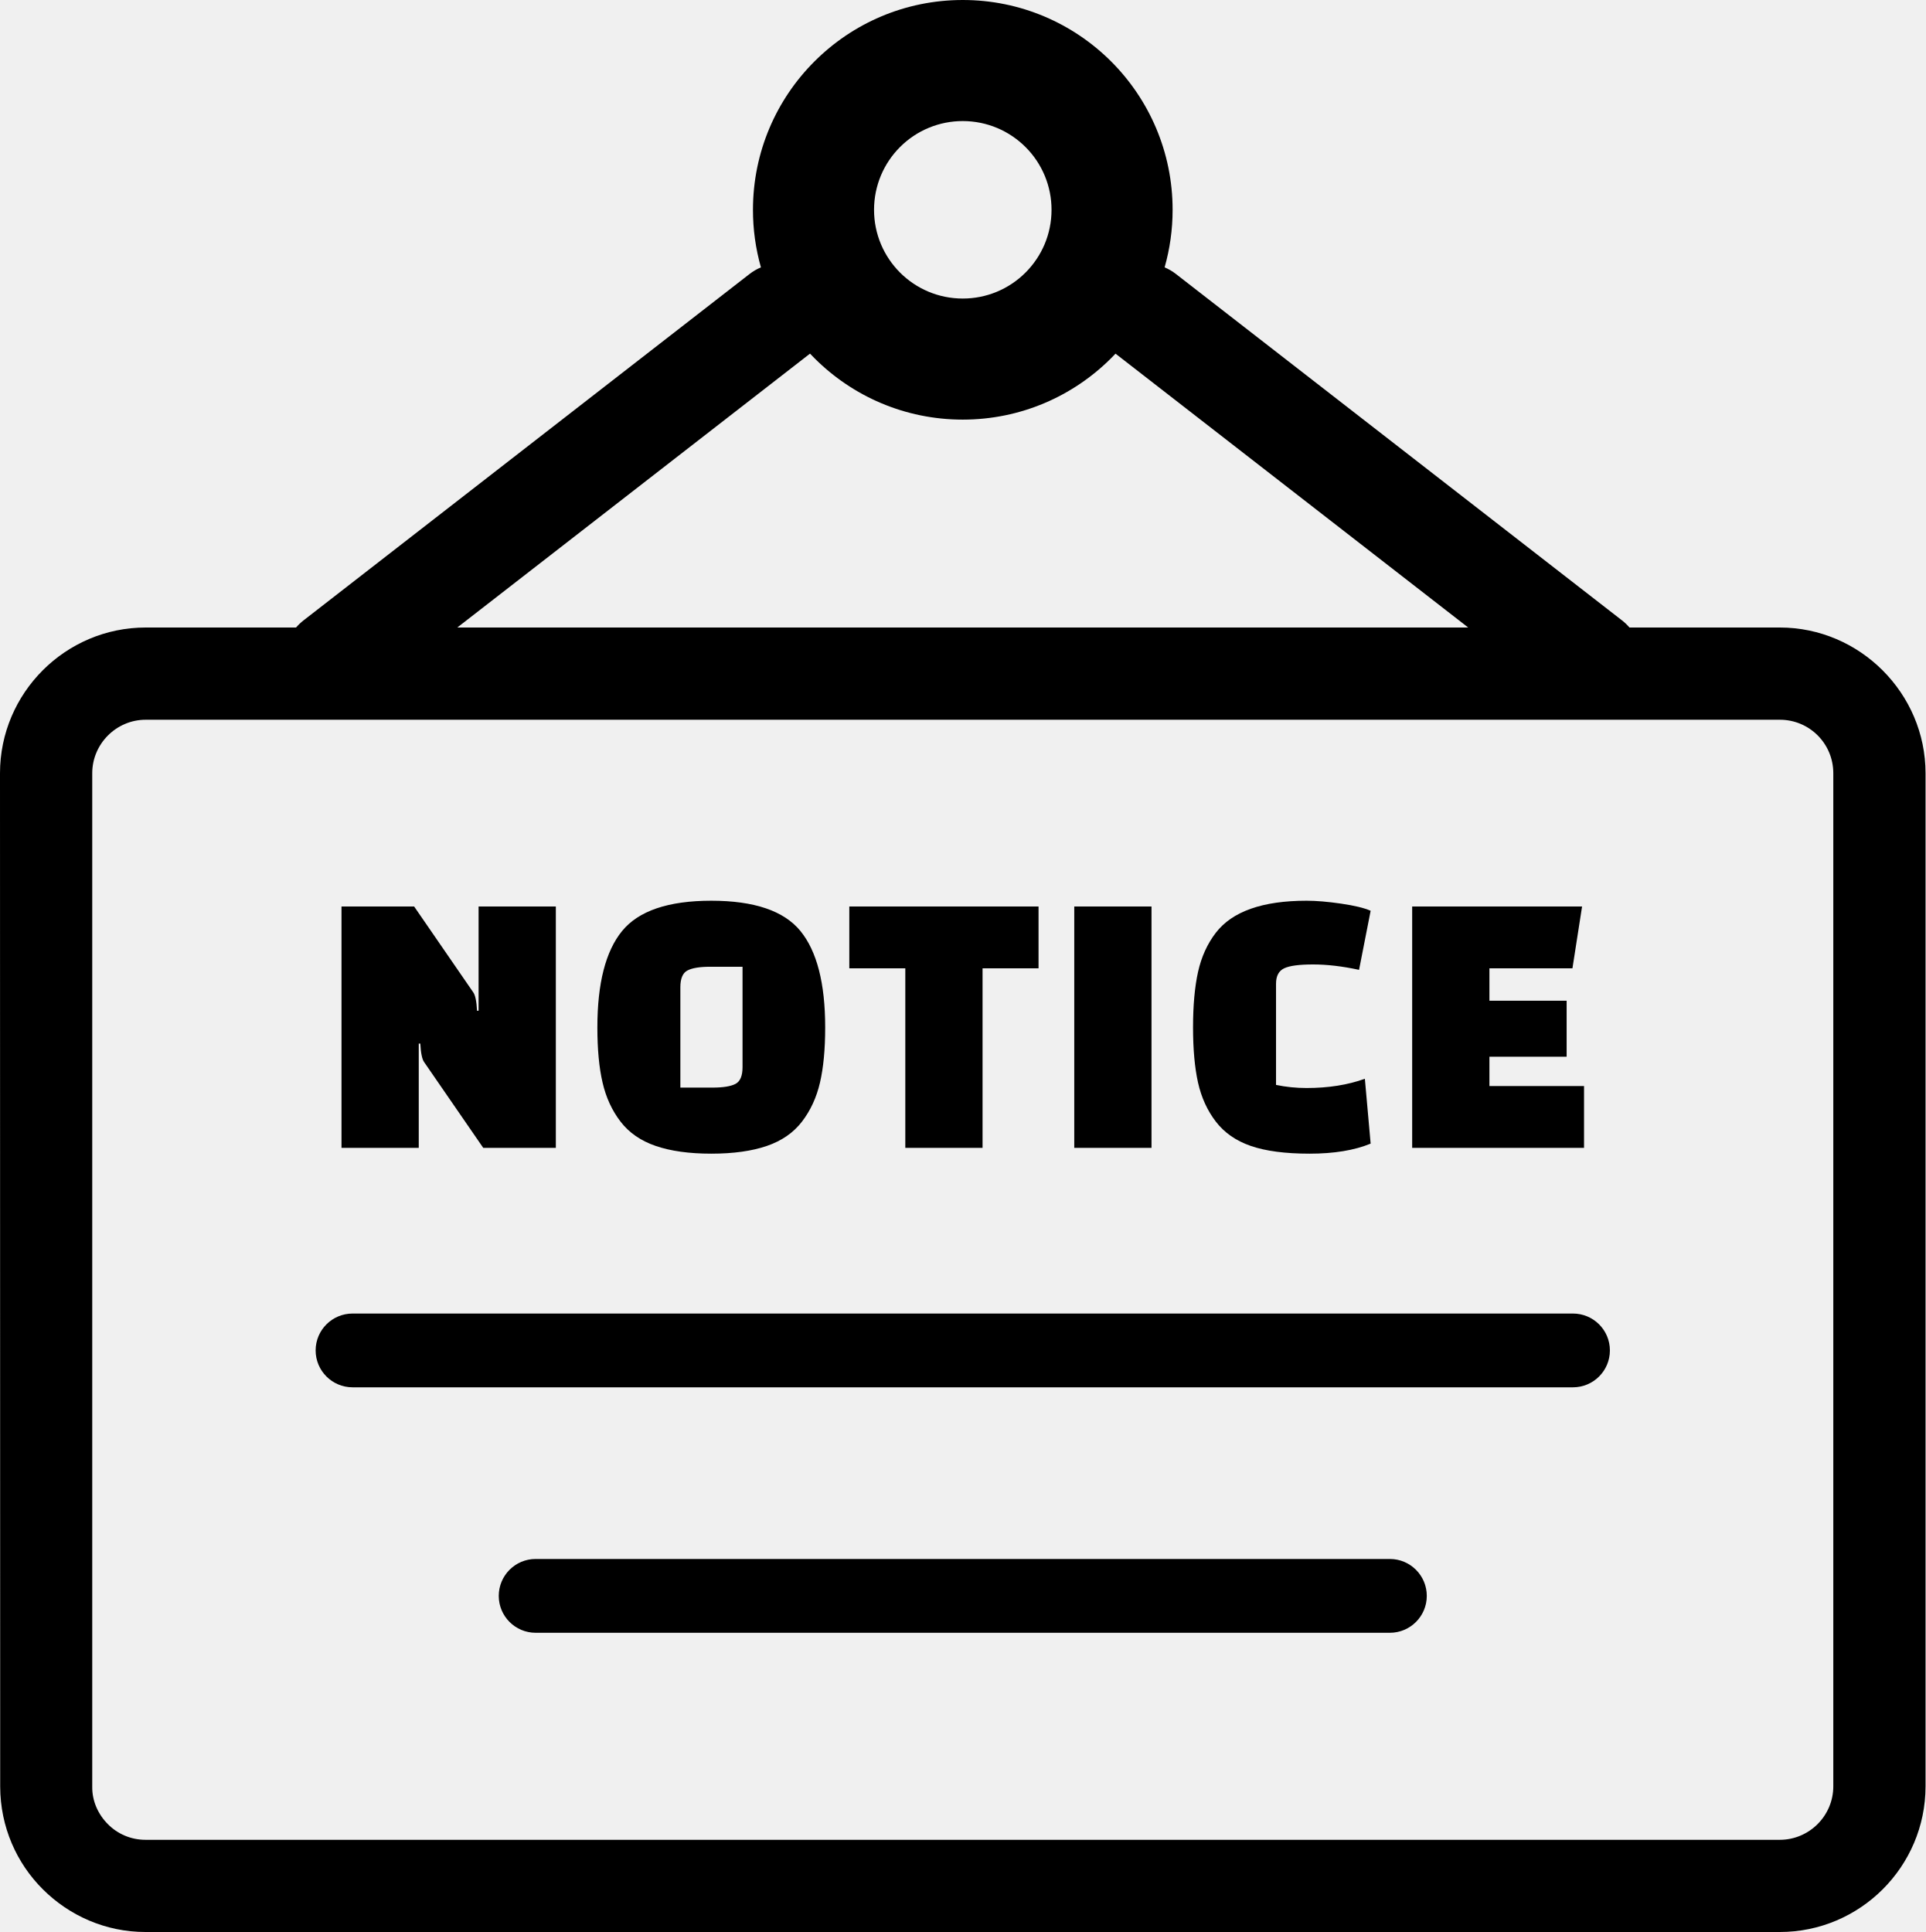
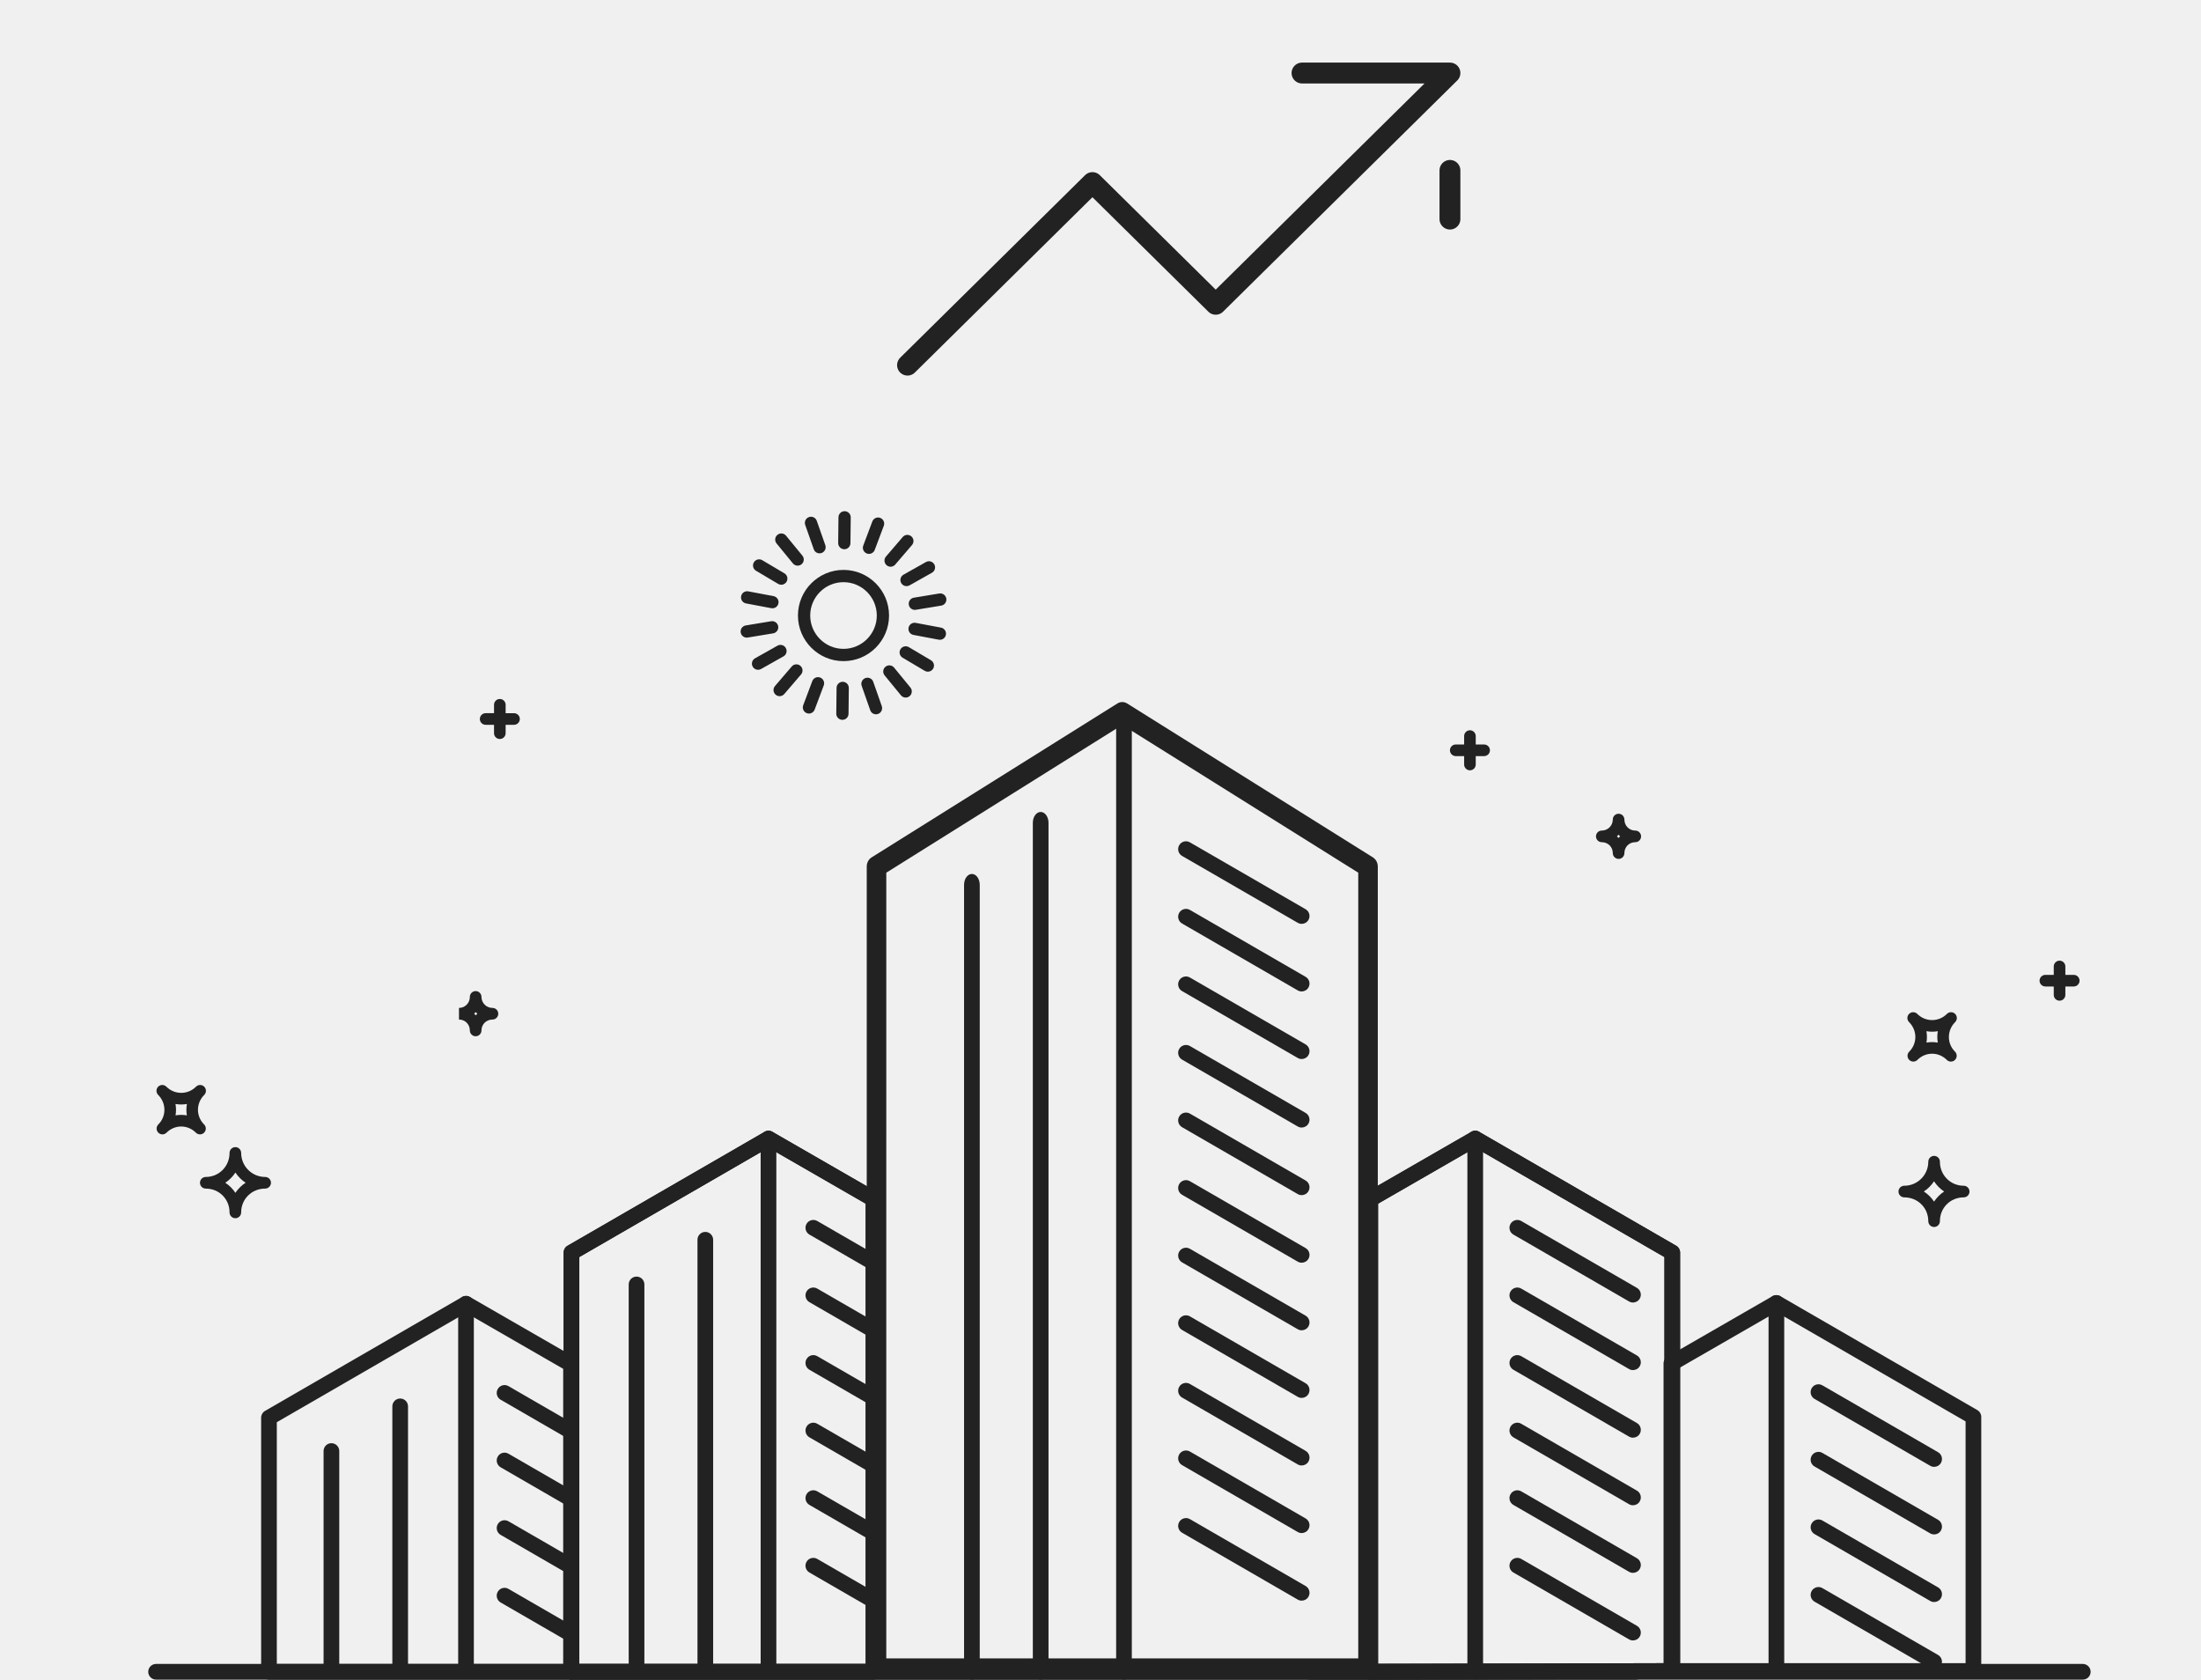
- <svg xmlns="http://www.w3.org/2000/svg" shape-rendering="geometricPrecision" text-rendering="geometricPrecision" image-rendering="optimizeQuality" fill-rule="evenodd" clip-rule="evenodd" viewBox="0 0 510 511.76">
-   <path d="M255 0c15.34 0 29.24 6.23 39.3 16.28 10.05 10.05 16.28 23.95 16.28 39.3 0 5.28-.74 10.39-2.12 15.24 1.04.44 2.05 1.02 2.99 1.75l118.18 91.78c.73.57 1.38 1.2 1.96 1.87h39.82c21.17 0 38.59 17.42 38.59 38.6v268.36c0 10.62-4.34 20.27-11.33 27.26-6.98 6.98-16.64 11.32-27.26 11.32H38.53c-10.57 0-20.18-4.33-27.16-11.29C4.39 493.53.08 483.91.05 473.27L0 204.82c0-21.25 17.34-38.6 38.59-38.6h39.82c.58-.67 1.23-1.3 1.96-1.87l118.17-91.78a13.2 13.2 0 0 1 3-1.75 55.595 55.595 0 0 1-2.11-15.24c0-15.35 6.22-29.25 16.28-39.3C225.76 6.22 239.65 0 255 0zM93.38 367.48c-5.4 0-9.78-4.38-9.78-9.77 0-5.4 4.38-9.77 9.78-9.77h323.24c5.4 0 9.78 4.37 9.78 9.77 0 5.39-4.38 9.77-9.78 9.77H93.38zm34.61-63.43-15.65-22.71c-.54-.75-.88-2.38-1.02-4.91h-.41v27.62H90.45v-63.93h19.24l15.64 22.71c.55.75.89 2.39 1.02 4.91h.41v-27.62h20.46v63.93h-19.23zm30.23-31.91c0-11.66 2.18-20.17 6.54-25.52 4.37-5.35 12.24-8.03 23.63-8.03 11.38 0 19.26 2.68 23.62 8.03 4.36 5.35 6.55 13.86 6.55 25.52 0 5.79-.46 10.67-1.38 14.63-.92 3.95-2.51 7.39-4.76 10.32-2.25 2.94-5.35 5.09-9.3 6.45-3.96 1.36-8.87 2.05-14.73 2.05-5.87 0-10.78-.69-14.73-2.05-3.96-1.36-7.06-3.51-9.31-6.45-2.25-2.93-3.84-6.37-4.75-10.32-.93-3.96-1.38-8.84-1.38-14.63zm21.98-10.64v26.59h8.49c2.8 0 4.83-.32 6.09-.97 1.26-.64 1.89-2.13 1.89-4.44v-26.6h-8.59c-2.73 0-4.72.32-5.99.98-1.25.64-1.89 2.13-1.89 4.44zm94.87-5.01h-14.83v47.56h-20.46v-47.56h-14.83v-16.37h50.12v16.37zm9.46 47.56v-63.93h20.46v63.93h-20.46zm76.97-18.3 1.53 17.18c-4.29 1.77-9.68 2.66-16.16 2.66-6.47 0-11.67-.69-15.59-2.05-3.93-1.36-7.01-3.51-9.26-6.45-2.25-2.93-3.82-6.37-4.71-10.32-.88-3.96-1.32-8.84-1.32-14.63 0-5.79.44-10.69 1.32-14.68.89-3.99 2.46-7.45 4.71-10.38 4.36-5.66 12.38-8.49 24.04-8.49 2.59 0 5.64.26 9.15.77 3.51.51 6.12 1.14 7.82 1.89l-3.07 15.65c-4.43-.96-8.48-1.43-12.17-1.43-3.68 0-6.23.34-7.66 1.02-1.44.68-2.16 2.05-2.16 4.09v26.8c2.66.55 5.36.82 8.09.82 5.79 0 10.94-.82 15.44-2.45zm53.44-5.84h-20.45v7.77h25.06v16.37h-45.52v-63.93h45l-2.55 16.37h-21.99v8.59h20.45v14.83zM141.87 432.5c-5.39 0-9.77-4.38-9.77-9.77 0-5.4 4.38-9.78 9.77-9.78h226.25c5.4 0 9.78 4.38 9.78 9.78 0 5.39-4.38 9.77-9.78 9.77H141.87zm247-266.28-93.41-72.54-1.16 1.19c-10.06 10.06-23.96 16.28-39.3 16.28-15.35 0-29.24-6.22-39.29-16.28l-1.17-1.2-93.42 72.55h267.75zm82.54 24.43H38.59c-7.79 0-14.16 6.39-14.16 14.17v268.45c-.05 3.82 1.57 7.35 4.16 9.94 2.52 2.55 6.05 4.13 9.94 4.13h432.88c3.88 0 7.44-1.6 10-4.16 2.57-2.57 4.16-6.12 4.16-10V204.82c0-7.85-6.32-14.17-14.16-14.17zM255 32.07c6.49 0 12.37 2.63 16.62 6.88a23.427 23.427 0 0 1 6.89 16.63c0 6.49-2.63 12.36-6.89 16.62A23.436 23.436 0 0 1 255 79.08c-6.49 0-12.37-2.63-16.62-6.88-4.25-4.26-6.88-10.13-6.88-16.62s2.63-12.38 6.88-16.63A23.436 23.436 0 0 1 255 32.07z" />
+ <svg xmlns="http://www.w3.org/2000/svg" width="211" height="161" viewBox="0 0 211 161" fill="none">
+   <g clip-path="url(#clip0_2328_29952)">
+     <path d="M47.916 70.837C47.609 70.837 47.36 70.588 47.36 70.28V69.476H46.557C46.249 69.476 46 69.226 46 68.918C46 68.611 46.249 68.361 46.557 68.361H47.36V67.557C47.36 67.25 47.609 67 47.916 67C48.224 67 48.473 67.25 48.473 67.557V68.362H49.276C49.584 68.362 49.833 68.611 49.833 68.919C49.833 69.227 49.584 69.476 49.276 69.476H48.473V70.281C48.473 70.588 48.224 70.837 47.916 70.837Z" fill="#222222" />
+     <path d="M80.941 52.648C80.938 52.648 80.936 52.648 80.934 52.648C80.61 52.644 80.35 52.377 80.353 52.053L80.381 49.582C80.384 49.257 80.651 48.995 80.975 49C81.299 49.004 81.559 49.27 81.556 49.595L81.528 52.066C81.524 52.389 81.262 52.648 80.941 52.648Z" fill="#222222" />
+     <path d="M78.565 53.04C78.322 53.04 78.095 52.889 78.011 52.646L77.192 50.315C77.085 50.008 77.246 49.672 77.552 49.565C77.858 49.457 78.194 49.618 78.301 49.925L79.119 52.256C79.227 52.563 79.066 52.899 78.76 53.006C78.695 53.029 78.629 53.04 78.565 53.04Z" fill="#222222" />
+     <path d="M76.467 54.221C76.297 54.221 76.129 54.148 76.013 54.006L74.447 52.095C74.241 51.844 74.278 51.474 74.529 51.268C74.779 51.062 75.15 51.098 75.355 51.349L76.921 53.26C77.126 53.512 77.09 53.882 76.839 54.088C76.73 54.178 76.598 54.221 76.467 54.221Z" fill="#222222" />
+     <path d="M74.898 56.051C74.796 56.051 74.693 56.024 74.599 55.968L72.475 54.709C72.196 54.544 72.104 54.183 72.269 53.903C72.434 53.624 72.795 53.532 73.074 53.697L75.198 54.956C75.477 55.121 75.569 55.483 75.404 55.762C75.294 55.948 75.098 56.051 74.898 56.051Z" fill="#222222" />
+     <path d="M74.05 58.307C74.015 58.307 73.978 58.303 73.941 58.297L71.516 57.84C71.197 57.78 70.987 57.472 71.047 57.154C71.107 56.834 71.414 56.624 71.732 56.684L74.158 57.141C74.477 57.201 74.687 57.508 74.627 57.827C74.574 58.109 74.328 58.307 74.05 58.307Z" fill="#222222" />
+     <path d="M71.587 61.119C71.304 61.119 71.055 60.915 71.008 60.626C70.955 60.306 71.172 60.003 71.492 59.951L73.927 59.549C74.248 59.496 74.55 59.713 74.603 60.033C74.655 60.354 74.439 60.657 74.118 60.709L71.683 61.111C71.651 61.116 71.618 61.119 71.587 61.119Z" fill="#222222" />
+     <path d="M72.67 64.203C72.465 64.203 72.266 64.095 72.158 63.903C71.999 63.62 72.099 63.262 72.382 63.102L74.533 61.891C74.816 61.731 75.174 61.832 75.333 62.115C75.492 62.398 75.392 62.756 75.109 62.916L72.958 64.127C72.867 64.179 72.768 64.203 72.67 64.203Z" fill="#222222" />
+     <path d="M74.74 66.731C74.604 66.731 74.468 66.684 74.357 66.589C74.111 66.377 74.083 66.006 74.294 65.76L75.901 63.885C76.113 63.638 76.483 63.61 76.73 63.821C76.976 64.032 77.004 64.404 76.793 64.65L75.186 66.525C75.07 66.661 74.906 66.731 74.74 66.731Z" fill="#222222" />
+     <path d="M77.549 68.397C77.48 68.397 77.41 68.384 77.342 68.358C77.038 68.244 76.885 67.905 77 67.601L77.87 65.288C77.984 64.984 78.323 64.83 78.626 64.945C78.93 65.06 79.083 65.398 78.969 65.703L78.099 68.015C78.01 68.251 77.786 68.397 77.549 68.397Z" fill="#222222" />
+     <path d="M80.758 69C80.755 69 80.753 69 80.751 69C80.427 68.996 80.167 68.73 80.17 68.405L80.198 65.934C80.201 65.61 80.468 65.35 80.792 65.353C81.116 65.356 81.376 65.623 81.373 65.947L81.345 68.418C81.342 68.741 81.079 69 80.758 69Z" fill="#222222" />
+     <path d="M83.978 68.469C83.736 68.469 83.509 68.318 83.424 68.075L82.606 65.744C82.499 65.437 82.66 65.101 82.966 64.994C83.272 64.886 83.607 65.047 83.715 65.354L84.533 67.685C84.64 67.992 84.479 68.328 84.173 68.435C84.109 68.458 84.043 68.469 83.978 68.469Z" fill="#222222" />
+     <path d="M86.825 66.865C86.655 66.865 86.486 66.792 86.37 66.65L84.804 64.739C84.599 64.488 84.635 64.117 84.886 63.911C85.137 63.706 85.507 63.742 85.713 63.993L87.278 65.904C87.484 66.155 87.447 66.526 87.196 66.732C87.087 66.822 86.956 66.865 86.825 66.865Z" fill="#222222" />
+     <path d="M88.95 64.385C88.848 64.385 88.745 64.359 88.651 64.303L86.527 63.043C86.248 62.877 86.156 62.517 86.321 62.237C86.486 61.958 86.847 61.866 87.126 62.031L89.25 63.29C89.529 63.456 89.621 63.817 89.456 64.096C89.346 64.282 89.15 64.385 88.95 64.385Z" fill="#222222" />
+     <path d="M90.102 61.326C90.066 61.326 90.03 61.323 89.993 61.316L87.567 60.86C87.248 60.8 87.039 60.492 87.099 60.173C87.159 59.854 87.466 59.644 87.784 59.704L90.21 60.16C90.529 60.221 90.738 60.528 90.678 60.847C90.626 61.129 90.379 61.326 90.102 61.326Z" fill="#222222" />
+     <path d="M87.702 58.459C87.419 58.459 87.17 58.255 87.123 57.967C87.07 57.646 87.287 57.343 87.607 57.291L90.043 56.889C90.362 56.836 90.665 57.053 90.718 57.374C90.771 57.694 90.554 57.997 90.234 58.05L87.798 58.451C87.766 58.457 87.734 58.459 87.702 58.459Z" fill="#222222" />
+     <path d="M86.904 56.185C86.699 56.185 86.5 56.077 86.392 55.886C86.233 55.603 86.334 55.244 86.616 55.084L88.767 53.873C89.05 53.713 89.408 53.814 89.567 54.097C89.727 54.38 89.626 54.739 89.344 54.898L87.192 56.11C87.101 56.161 87.002 56.185 86.904 56.185Z" fill="#222222" />
+     <path d="M85.377 54.322C85.242 54.322 85.106 54.275 84.995 54.18C84.749 53.968 84.721 53.597 84.931 53.35L86.539 51.475C86.75 51.229 87.121 51.2 87.367 51.412C87.613 51.623 87.641 51.995 87.43 52.241L85.823 54.116C85.707 54.252 85.542 54.322 85.377 54.322Z" fill="#222222" />
+     <path d="M83.306 53.093C83.237 53.093 83.167 53.08 83.099 53.055C82.795 52.94 82.642 52.602 82.757 52.297L83.626 49.985C83.741 49.681 84.08 49.527 84.383 49.642C84.687 49.757 84.84 50.095 84.726 50.399L83.856 52.712C83.767 52.947 83.543 53.093 83.306 53.093Z" fill="#222222" />
+     <path d="M80.863 63.372C78.455 63.372 76.496 61.411 76.496 59C76.496 56.59 78.455 54.628 80.863 54.628C83.27 54.628 85.229 56.589 85.229 59C85.229 61.411 83.27 63.372 80.863 63.372ZM80.863 55.804C79.103 55.804 77.671 57.238 77.671 59C77.671 60.762 79.103 62.196 80.863 62.196C82.623 62.196 84.054 60.762 84.054 59C84.054 57.238 82.622 55.804 80.863 55.804Z" fill="#222222" />
+     <path d="M15.57 108.735C15.428 108.735 15.285 108.68 15.176 108.571C15.068 108.463 15.013 108.32 15.013 108.177C15.013 108.035 15.068 107.892 15.176 107.783C15.556 107.404 15.764 106.902 15.761 106.37C15.758 105.839 15.546 105.335 15.163 104.952C15.055 104.843 15 104.7 15 104.557C15 104.415 15.054 104.272 15.163 104.163C15.381 103.946 15.733 103.946 15.95 104.163C16.331 104.545 16.836 104.755 17.372 104.755C17.907 104.755 18.411 104.545 18.791 104.164C19.008 103.946 19.36 103.946 19.578 104.163C19.687 104.272 19.741 104.415 19.741 104.557C19.741 104.7 19.687 104.843 19.579 104.952C18.789 105.743 18.777 106.975 19.548 107.765C19.66 107.867 19.73 108.015 19.73 108.178C19.73 108.486 19.48 108.735 19.173 108.735C19.172 108.735 19.172 108.735 19.172 108.735C19.029 108.735 18.887 108.681 18.778 108.572C18.398 108.191 17.898 107.981 17.372 107.981C16.845 107.981 16.345 108.191 15.964 108.572C15.855 108.68 15.713 108.735 15.57 108.735ZM16.824 105.822C16.856 106 16.873 106.181 16.874 106.365C16.875 106.551 16.86 106.734 16.828 106.914C17.184 106.85 17.558 106.85 17.913 106.914C17.882 106.734 17.867 106.551 17.868 106.365C17.869 106.182 17.886 106 17.918 105.823C17.56 105.885 17.182 105.885 16.824 105.822Z" fill="#222222" />
+     <path d="M22.563 116.772C22.256 116.772 22.006 116.522 22.006 116.214C22.006 114.935 21.005 113.932 19.727 113.932C19.419 113.932 19.17 113.682 19.17 113.375C19.17 113.067 19.419 112.817 19.727 112.817C20.342 112.817 20.916 112.579 21.343 112.146C21.771 111.713 22.006 111.134 22.006 110.513C22.006 110.206 22.255 109.956 22.563 109.956C22.87 109.956 23.119 110.205 23.119 110.513C23.12 111.783 24.151 112.817 25.418 112.817C25.418 112.817 25.419 112.817 25.419 112.817C25.419 112.817 25.419 112.817 25.42 112.817C25.727 112.817 25.977 113.066 25.977 113.373C25.977 113.678 25.732 113.926 25.428 113.931C25.428 113.931 25.428 113.931 25.427 113.931C25.425 113.931 25.422 113.931 25.42 113.931C24.13 113.932 23.119 114.935 23.119 116.214C23.119 116.522 22.87 116.772 22.563 116.772ZM21.599 113.372C21.79 113.497 21.968 113.642 22.132 113.806C22.296 113.971 22.441 114.149 22.566 114.34C22.692 114.149 22.839 113.969 23.006 113.805C23.172 113.64 23.353 113.494 23.545 113.37C23.157 113.114 22.824 112.78 22.568 112.393C22.444 112.585 22.298 112.765 22.134 112.931C21.97 113.098 21.791 113.245 21.599 113.372Z" fill="#222222" />
+     <path d="M45.599 99.329C45.292 99.329 45.042 99.079 45.042 98.772C45.042 98.186 44.584 97.728 44 97.728L44.001 96.613C44.282 96.613 44.544 96.504 44.739 96.307C44.935 96.109 45.043 95.843 45.042 95.557C45.042 95.25 45.291 95 45.599 95C45.906 95 46.156 95.25 46.156 95.557C46.156 96.14 46.628 96.613 47.209 96.613C47.209 96.613 47.209 96.613 47.21 96.613C47.517 96.613 47.767 96.862 47.767 97.17C47.767 97.475 47.521 97.724 47.217 97.728C47.216 97.728 47.215 97.728 47.214 97.728C47.213 97.728 47.212 97.728 47.211 97.728C46.619 97.728 46.156 98.187 46.156 98.772C46.156 99.08 45.907 99.329 45.599 99.329ZM45.454 97.165C45.508 97.214 45.559 97.266 45.608 97.32C45.657 97.267 45.707 97.217 45.76 97.169C45.706 97.12 45.653 97.068 45.604 97.013C45.58 97.04 45.555 97.066 45.53 97.091C45.506 97.116 45.48 97.141 45.454 97.165Z" fill="#222222" />
+     <path d="M197.44 95.921C197.133 95.921 196.884 95.671 196.884 95.364V94.559H196.08C195.773 94.559 195.524 94.31 195.524 94.002C195.524 93.694 195.773 93.445 196.08 93.445H196.884V92.641C196.884 92.333 197.133 92.083 197.44 92.083C197.747 92.083 197.997 92.333 197.997 92.641V93.445H198.8C199.107 93.445 199.357 93.694 199.357 94.002C199.357 94.31 199.107 94.559 198.8 94.559H197.997V95.364C197.997 95.671 197.748 95.921 197.44 95.921Z" fill="#222222" />
+     <path d="M140.916 73.838C140.609 73.838 140.36 73.588 140.36 73.281V72.476H139.557C139.249 72.476 139 72.227 139 71.919C139 71.611 139.249 71.362 139.557 71.362H140.36V70.557C140.36 70.25 140.609 70 140.916 70C141.224 70 141.473 70.25 141.473 70.557V71.362H142.276C142.583 71.362 142.833 71.611 142.833 71.919C142.833 72.227 142.583 72.476 142.276 72.476H141.473V73.281C141.473 73.588 141.224 73.838 140.916 73.838Z" fill="#222222" />
+     <path d="M187.024 101.758C186.881 101.758 186.739 101.703 186.63 101.595C186.249 101.213 185.749 101.003 185.222 101.003C184.696 101.003 184.197 101.213 183.815 101.595C183.598 101.812 183.245 101.812 183.028 101.595C182.92 101.486 182.865 101.343 182.865 101.201C182.865 101.058 182.92 100.915 183.028 100.807C183.817 100.017 183.811 98.773 183.015 97.975C182.906 97.866 182.852 97.723 182.852 97.581C182.852 97.438 182.907 97.295 183.015 97.187C183.233 96.969 183.585 96.969 183.802 97.187C184.183 97.568 184.687 97.779 185.222 97.779C185.757 97.779 186.262 97.568 186.643 97.187C186.861 96.969 187.213 96.969 187.43 97.187C187.539 97.295 187.593 97.438 187.593 97.581C187.593 97.723 187.539 97.866 187.43 97.975C187.047 98.358 186.835 98.862 186.832 99.394C186.829 99.925 187.037 100.427 187.417 100.807C187.525 100.915 187.58 101.058 187.58 101.201C187.58 101.343 187.526 101.486 187.417 101.595C187.309 101.704 187.166 101.758 187.024 101.758ZM185.223 99.889C185.407 99.889 185.588 99.905 185.766 99.937C185.735 99.757 185.719 99.574 185.72 99.388C185.721 99.204 185.738 99.022 185.77 98.845C185.591 98.876 185.408 98.893 185.223 98.893C185.038 98.893 184.855 98.876 184.676 98.845C184.709 99.022 184.725 99.204 184.726 99.388C184.728 99.573 184.712 99.757 184.681 99.936C184.858 99.905 185.039 99.889 185.223 99.889Z" fill="#222222" />
+     <path d="M185.413 117.612C185.106 117.612 184.857 117.362 184.857 117.055C184.857 115.775 183.846 114.773 182.556 114.772C182.249 114.772 181.999 114.522 182 114.214C182 113.906 182.249 113.657 182.557 113.657C182.557 113.657 182.557 113.657 182.557 113.657C183.826 113.657 184.857 112.624 184.857 111.354C184.857 111.046 185.106 110.796 185.414 110.796C185.721 110.796 185.97 111.046 185.97 111.354C185.97 111.974 186.206 112.554 186.633 112.987C187.061 113.419 187.634 113.658 188.249 113.658C188.249 113.658 188.249 113.658 188.25 113.658C188.557 113.658 188.806 113.907 188.806 114.215C188.806 114.521 188.56 114.77 188.255 114.772C188.254 114.772 188.251 114.772 188.25 114.772C186.972 114.773 185.97 115.775 185.97 117.055C185.97 117.362 185.72 117.612 185.413 117.612ZM184.431 114.209C184.623 114.335 184.803 114.48 184.97 114.645C185.136 114.81 185.283 114.989 185.41 115.18C185.535 114.989 185.68 114.811 185.843 114.647C186.008 114.482 186.186 114.338 186.376 114.212C186.185 114.085 186.006 113.937 185.841 113.771C185.676 113.605 185.532 113.424 185.406 113.232C185.151 113.62 184.819 113.954 184.431 114.209Z" fill="#222222" />
+     <path d="M155.167 82.329C154.86 82.329 154.611 82.079 154.611 81.772C154.611 81.186 154.148 80.728 153.556 80.728C153.249 80.728 152.999 80.478 153 80.17C153 79.862 153.249 79.613 153.557 79.613C153.557 79.613 153.557 79.613 153.557 79.613C154.138 79.613 154.611 79.139 154.611 78.557C154.611 78.25 154.86 78 155.167 78C155.475 78 155.724 78.25 155.724 78.557C155.724 78.843 155.832 79.109 156.027 79.307C156.222 79.504 156.484 79.613 156.766 79.613C156.766 79.613 156.766 79.613 156.766 79.613C157.073 79.613 157.323 79.862 157.323 80.17C157.323 80.474 157.081 80.721 156.779 80.728C156.778 80.728 156.777 80.728 156.777 80.728C156.776 80.728 156.774 80.728 156.773 80.728C156.773 80.728 156.772 80.728 156.772 80.728C156.77 80.728 156.768 80.728 156.766 80.728C156.182 80.728 155.724 81.186 155.724 81.772C155.724 82.079 155.475 82.329 155.167 82.329ZM155.007 80.169C155.06 80.217 155.111 80.267 155.159 80.32C155.208 80.266 155.259 80.214 155.313 80.165C155.287 80.141 155.262 80.117 155.237 80.091C155.211 80.066 155.187 80.04 155.163 80.013C155.113 80.068 155.062 80.12 155.007 80.169Z" fill="#222222" />
+     <path d="M44.674 160.854C44.259 160.854 43.923 160.518 43.923 160.102V124.972C43.923 124.556 44.259 124.219 44.674 124.219C45.089 124.219 45.425 124.556 45.425 124.972V160.102C45.425 160.518 45.089 160.854 44.674 160.854Z" fill="#222222" />
+     <path d="M54.741 161H25.786C25.371 161 25.034 160.663 25.034 160.248C25.034 160.223 25.035 160.199 25.038 160.175C25.035 160.151 25.034 160.127 25.034 160.103V135.892C25.034 135.623 25.177 135.374 25.41 135.24L44.298 124.321C44.531 124.186 44.817 124.186 45.049 124.32L55.115 130.119C55.348 130.253 55.492 130.502 55.492 130.771V160.248C55.493 160.663 55.156 161 54.741 161ZM26.537 159.495H53.99V131.206L44.675 125.84L26.537 136.325V159.495Z" fill="#222222" />
+     <path d="M54.437 137.778C54.31 137.778 54.181 137.746 54.062 137.677L47.994 134.169C47.634 133.961 47.511 133.502 47.719 133.141C47.926 132.781 48.386 132.658 48.745 132.866L54.813 136.374C55.173 136.582 55.296 137.042 55.089 137.402C54.949 137.643 54.697 137.778 54.437 137.778Z" fill="#222222" />
+     <path d="M54.74 144.431C54.612 144.431 54.483 144.399 54.365 144.331L47.994 140.647C47.634 140.439 47.511 139.979 47.719 139.619C47.926 139.259 48.386 139.136 48.745 139.344L55.116 143.028C55.476 143.235 55.599 143.695 55.391 144.055C55.253 144.297 55 144.431 54.74 144.431Z" fill="#222222" />
+     <path d="M54.252 150.627C54.125 150.627 53.996 150.595 53.877 150.526L47.994 147.125C47.634 146.917 47.511 146.457 47.719 146.097C47.926 145.737 48.386 145.614 48.745 145.822L54.629 149.223C54.988 149.431 55.111 149.891 54.904 150.251C54.764 150.492 54.512 150.627 54.252 150.627Z" fill="#222222" />
+     <path d="M54.295 157.131C54.168 157.131 54.039 157.099 53.92 157.03L47.994 153.604C47.634 153.396 47.511 152.936 47.719 152.576C47.926 152.216 48.386 152.093 48.745 152.301L54.672 155.727C55.031 155.935 55.154 156.395 54.947 156.755C54.808 156.996 54.555 157.131 54.295 157.131Z" fill="#222222" />
+     <path d="M31.771 160.807C31.356 160.807 31.02 160.47 31.02 160.055V139.089C31.02 138.673 31.356 138.336 31.771 138.336C32.186 138.336 32.523 138.673 32.523 139.089V160.055C32.523 160.47 32.186 160.807 31.771 160.807Z" fill="#222222" />
+     <path d="M38.364 160.807C37.949 160.807 37.612 160.471 37.612 160.055V134.807C37.612 134.391 37.949 134.054 38.364 134.054C38.779 134.054 39.115 134.391 39.115 134.807V160.055C39.115 160.47 38.779 160.807 38.364 160.807Z" fill="#222222" />
+     <path d="M131.146 161H84.027C83.509 161 83.09 160.545 83.09 159.983V83.064C83.09 82.701 83.268 82.365 83.558 82.184L107.118 67.431C107.408 67.249 107.765 67.249 108.055 67.431L131.614 82.184C131.904 82.365 132.083 82.701 132.083 83.064V159.983C132.084 160.545 131.664 161 131.146 161ZM84.964 158.967H130.209V83.651L107.587 69.485L84.965 83.651L84.964 158.967Z" fill="#222222" />
+     <path d="M107.751 161C107.336 161 107 160.55 107 159.993V69.231C107 68.675 107.336 68.224 107.751 68.224C108.167 68.224 108.503 68.674 108.503 69.231V159.993C108.503 160.549 108.167 161 107.751 161Z" fill="#222222" />
+     <path d="M83.91 121.875C83.783 121.875 83.654 121.843 83.535 121.774L77.595 118.34C77.235 118.132 77.112 117.672 77.32 117.312C77.527 116.952 77.987 116.829 78.346 117.037L84.287 120.471C84.646 120.679 84.769 121.139 84.562 121.499C84.423 121.74 84.17 121.875 83.91 121.875Z" fill="#222222" />
+     <path d="M83.911 128.353C83.783 128.353 83.654 128.321 83.535 128.253L77.595 124.818C77.235 124.61 77.112 124.151 77.32 123.791C77.527 123.431 77.987 123.307 78.346 123.515L84.287 126.95C84.646 127.157 84.769 127.617 84.562 127.977C84.423 128.219 84.17 128.353 83.911 128.353Z" fill="#222222" />
+     <path d="M83.911 134.832C83.783 134.832 83.654 134.8 83.535 134.731L77.595 131.297C77.235 131.089 77.112 130.629 77.32 130.269C77.527 129.909 77.987 129.786 78.346 129.994L84.287 133.428C84.646 133.636 84.769 134.096 84.562 134.456C84.423 134.697 84.17 134.832 83.911 134.832Z" fill="#222222" />
+     <path d="M83.911 141.31C83.783 141.31 83.654 141.278 83.535 141.209L77.595 137.775C77.235 137.567 77.112 137.107 77.32 136.747C77.527 136.387 77.987 136.264 78.346 136.472L84.287 139.906C84.646 140.114 84.769 140.574 84.562 140.934C84.423 141.175 84.17 141.31 83.911 141.31Z" fill="#222222" />
+     <path d="M83.911 147.788C83.783 147.788 83.654 147.756 83.535 147.687L77.595 144.253C77.235 144.045 77.112 143.585 77.32 143.225C77.527 142.865 77.987 142.742 78.346 142.95L84.287 146.384C84.646 146.592 84.769 147.052 84.562 147.412C84.423 147.653 84.17 147.788 83.911 147.788Z" fill="#222222" />
+     <path d="M83.911 154.267C83.783 154.267 83.654 154.234 83.535 154.166L77.595 150.732C77.235 150.524 77.112 150.064 77.32 149.704C77.527 149.344 77.987 149.221 78.346 149.429L84.287 152.863C84.646 153.071 84.769 153.531 84.562 153.891C84.423 154.132 84.17 154.267 83.911 154.267Z" fill="#222222" />
+     <path d="M124.785 108.08C124.657 108.08 124.528 108.048 124.41 107.979L113.32 101.569C112.961 101.361 112.838 100.901 113.045 100.541C113.253 100.181 113.712 100.058 114.072 100.266L125.161 106.676C125.521 106.884 125.644 107.344 125.436 107.704C125.297 107.945 125.044 108.08 124.785 108.08Z" fill="#222222" />
+     <path d="M124.785 114.559C124.657 114.559 124.528 114.527 124.41 114.458L113.32 108.047C112.961 107.84 112.838 107.38 113.045 107.02C113.253 106.66 113.712 106.537 114.072 106.744L125.161 113.155C125.521 113.363 125.644 113.823 125.436 114.183C125.297 114.424 125.044 114.559 124.785 114.559Z" fill="#222222" />
+     <path d="M124.785 121.037C124.657 121.037 124.528 121.005 124.41 120.936L113.32 114.526C112.961 114.318 112.838 113.858 113.045 113.498C113.253 113.138 113.713 113.015 114.072 113.223L125.161 119.633C125.521 119.841 125.644 120.301 125.436 120.661C125.297 120.902 125.044 121.037 124.785 121.037Z" fill="#222222" />
+     <path d="M124.785 127.515C124.657 127.515 124.528 127.483 124.41 127.414L113.32 121.004C112.961 120.796 112.838 120.336 113.045 119.976C113.253 119.616 113.713 119.493 114.072 119.701L125.161 126.111C125.521 126.319 125.644 126.779 125.436 127.139C125.297 127.38 125.044 127.515 124.785 127.515Z" fill="#222222" />
+     <path d="M124.785 133.994C124.657 133.994 124.528 133.961 124.41 133.893L113.32 127.482C112.961 127.274 112.838 126.815 113.045 126.455C113.253 126.095 113.712 125.971 114.072 126.179L125.161 132.59C125.521 132.798 125.644 133.257 125.436 133.617C125.297 133.859 125.044 133.994 124.785 133.994Z" fill="#222222" />
+     <path d="M124.785 140.472C124.657 140.472 124.528 140.44 124.41 140.371L113.32 133.961C112.961 133.753 112.838 133.293 113.045 132.933C113.253 132.573 113.712 132.45 114.072 132.658L125.161 139.068C125.521 139.276 125.644 139.736 125.436 140.096C125.297 140.337 125.044 140.472 124.785 140.472Z" fill="#222222" />
+     <path d="M124.785 146.951C124.657 146.951 124.528 146.918 124.41 146.85L113.32 140.439C112.961 140.231 112.838 139.772 113.045 139.412C113.253 139.052 113.712 138.928 114.072 139.136L125.161 145.547C125.521 145.755 125.644 146.214 125.436 146.574C125.297 146.816 125.044 146.951 124.785 146.951Z" fill="#222222" />
+     <path d="M124.785 153.429C124.657 153.429 124.528 153.397 124.41 153.328L113.32 146.918C112.961 146.71 112.838 146.25 113.045 145.89C113.253 145.53 113.712 145.407 114.072 145.615L125.161 152.025C125.521 152.233 125.644 152.693 125.436 153.053C125.297 153.294 125.044 153.429 124.785 153.429Z" fill="#222222" />
+     <path d="M124.785 88.556C124.657 88.556 124.528 88.524 124.41 88.455L113.32 82.045C112.961 81.837 112.838 81.377 113.045 81.017C113.253 80.657 113.712 80.534 114.072 80.742L125.161 87.152C125.521 87.36 125.644 87.82 125.436 88.18C125.297 88.421 125.044 88.556 124.785 88.556Z" fill="#222222" />
+     <path d="M124.785 95.035C124.657 95.035 124.528 95.002 124.41 94.934L113.32 88.523C112.961 88.316 112.838 87.856 113.045 87.496C113.253 87.136 113.712 87.013 114.072 87.22L125.161 93.631C125.521 93.839 125.644 94.299 125.436 94.659C125.297 94.9 125.044 95.035 124.785 95.035Z" fill="#222222" />
+     <path d="M124.785 101.513C124.657 101.513 124.528 101.481 124.41 101.412L113.32 95.002C112.961 94.794 112.838 94.334 113.045 93.974C113.253 93.614 113.712 93.491 114.072 93.699L125.161 100.109C125.521 100.317 125.644 100.777 125.436 101.137C125.297 101.378 125.044 101.513 124.785 101.513Z" fill="#222222" />
+     <path d="M83.739 161H54.784C54.369 161 54.032 160.664 54.032 160.248C54.032 160.235 54.033 160.222 54.034 160.21C54.033 160.197 54.032 160.185 54.032 160.172V120.063C54.032 119.794 54.175 119.545 54.408 119.411L73.296 108.492C73.529 108.358 73.815 108.358 74.047 108.491L84.113 114.29C84.347 114.425 84.49 114.673 84.49 114.942V160.248C84.491 160.663 84.154 161 83.739 161ZM55.535 159.495H82.988V115.377L73.673 110.011L55.536 120.496V159.495H55.535Z" fill="#222222" />
+     <path d="M73.673 160.977C73.258 160.977 72.921 160.641 72.921 160.225V109.143C72.921 108.727 73.258 108.39 73.673 108.39C74.088 108.39 74.424 108.727 74.424 109.143V160.225C74.424 160.641 74.088 160.977 73.673 160.977Z" fill="#222222" />
+     <path d="M83.739 161H54.784C54.369 161 54.032 160.664 54.032 160.248C54.032 160.235 54.033 160.222 54.034 160.21C54.033 160.197 54.032 160.185 54.032 160.172V120.063C54.032 119.794 54.175 119.545 54.408 119.411L73.296 108.492C73.529 108.358 73.815 108.358 74.047 108.491L84.113 114.29C84.347 114.425 84.49 114.673 84.49 114.942V160.248C84.491 160.663 84.154 161 83.739 161ZM55.535 159.495H82.988V115.377L73.673 110.011L55.536 120.496V159.495H55.535Z" fill="#222222" />
+     <path d="M93.172 161C92.756 161 92.42 160.532 92.42 159.955V84.818C92.42 84.241 92.756 83.773 93.172 83.773C93.587 83.773 93.923 84.241 93.923 84.818V159.955C93.923 160.532 93.587 161 93.172 161Z" fill="#222222" />
+     <path d="M99.765 161C99.35 161 99.013 160.532 99.013 159.956V78.873C99.013 78.296 99.35 77.829 99.765 77.829C100.18 77.829 100.516 78.296 100.516 78.873V159.955C100.516 160.532 100.18 161 99.765 161Z" fill="#222222" />
+     <path d="M61.022 160.858C60.607 160.858 60.271 160.521 60.271 160.105V123.118C60.271 122.703 60.607 122.366 61.022 122.366C61.438 122.366 61.774 122.703 61.774 123.118V160.105C61.774 160.521 61.437 160.858 61.022 160.858Z" fill="#222222" />
+     <path d="M67.615 160.858C67.2 160.858 66.864 160.521 66.864 160.105V118.836C66.864 118.421 67.2 118.084 67.615 118.084C68.03 118.084 68.366 118.421 68.366 118.836V160.105C68.366 160.521 68.03 160.858 67.615 160.858Z" fill="#222222" />
+     <path d="M156.81 161H14.962C14.547 161 14.211 160.663 14.211 160.248C14.211 159.832 14.547 159.495 14.962 159.495H156.809C157.225 159.495 157.561 159.832 157.561 160.248C157.561 160.663 157.225 161 156.81 161Z" fill="#222222" />
+     <path d="M199.668 161H125.561C125.146 161 124.81 160.663 124.81 160.248C124.81 159.832 125.146 159.495 125.561 159.495H199.668C200.083 159.495 200.419 159.832 200.419 160.248C200.419 160.663 200.083 161 199.668 161Z" fill="#222222" />
+     <path d="M170.294 160.779C169.879 160.779 169.543 160.442 169.543 160.026V124.896C169.543 124.48 169.879 124.143 170.294 124.143C170.71 124.143 171.046 124.48 171.046 124.896V160.026C171.046 160.442 170.71 160.779 170.294 160.779Z" fill="#222222" />
+     <path d="M131.357 161C131.159 161 130.968 160.921 130.827 160.781C130.686 160.64 130.606 160.448 130.606 160.248V114.942C130.606 114.673 130.75 114.424 130.983 114.29L141.049 108.491C141.281 108.357 141.567 108.357 141.8 108.491L160.688 119.411C160.92 119.545 161.064 119.793 161.064 120.062V160.171C161.064 160.586 160.728 160.923 160.314 160.924L131.359 161C131.359 161 131.358 161 131.357 161ZM132.109 115.377V159.493L159.561 159.421V120.496L141.424 110.011L132.109 115.377Z" fill="#222222" />
+     <path d="M141.424 160.977C141.009 160.977 140.672 160.641 140.672 160.225V109.143C140.672 108.727 141.009 108.39 141.424 108.39C141.839 108.39 142.175 108.727 142.175 109.143V160.225C142.175 160.641 141.839 160.977 141.424 160.977Z" fill="#222222" />
+     <path d="M156.547 124.852C156.419 124.852 156.29 124.819 156.171 124.751L145.082 118.34C144.723 118.132 144.6 117.673 144.807 117.313C145.015 116.953 145.475 116.829 145.834 117.037L156.923 123.448C157.282 123.656 157.405 124.115 157.198 124.476C157.059 124.717 156.806 124.852 156.547 124.852Z" fill="#222222" />
+     <path d="M156.547 131.33C156.419 131.33 156.29 131.297 156.171 131.229L145.082 124.818C144.723 124.61 144.6 124.151 144.807 123.791C145.015 123.431 145.474 123.307 145.834 123.515L156.923 129.926C157.282 130.134 157.405 130.593 157.198 130.953C157.059 131.195 156.806 131.33 156.547 131.33Z" fill="#222222" />
+     <path d="M156.547 137.808C156.419 137.808 156.29 137.776 156.171 137.707L145.082 131.297C144.723 131.089 144.6 130.629 144.807 130.269C145.015 129.909 145.475 129.786 145.834 129.994L156.923 136.404C157.282 136.612 157.405 137.072 157.198 137.432C157.059 137.673 156.806 137.808 156.547 137.808Z" fill="#222222" />
+     <path d="M156.547 144.287C156.419 144.287 156.29 144.254 156.171 144.186L145.082 137.775C144.723 137.567 144.6 137.108 144.807 136.748C145.015 136.387 145.475 136.264 145.834 136.472L156.923 142.883C157.282 143.091 157.405 143.55 157.198 143.91C157.059 144.152 156.806 144.287 156.547 144.287Z" fill="#222222" />
+     <path d="M156.547 150.765C156.419 150.765 156.29 150.733 156.171 150.664L145.082 144.254C144.723 144.046 144.6 143.586 144.807 143.226C145.015 142.866 145.475 142.743 145.834 142.951L156.923 149.361C157.282 149.569 157.405 150.029 157.198 150.389C157.059 150.63 156.806 150.765 156.547 150.765Z" fill="#222222" />
+     <path d="M156.547 157.243C156.419 157.243 156.29 157.211 156.171 157.142L145.082 150.732C144.723 150.524 144.6 150.064 144.807 149.704C145.015 149.344 145.474 149.221 145.834 149.429L156.923 155.839C157.282 156.047 157.405 156.507 157.198 156.867C157.059 157.108 156.806 157.243 156.547 157.243Z" fill="#222222" />
+     <path d="M189.183 160.924H160.228C159.812 160.924 159.476 160.587 159.476 160.171V130.694C159.476 130.425 159.62 130.177 159.853 130.042L169.919 124.243C170.151 124.109 170.438 124.109 170.67 124.244L189.558 135.163C189.791 135.297 189.934 135.546 189.934 135.815V160.026C189.934 160.05 189.933 160.074 189.93 160.098C189.933 160.122 189.934 160.146 189.934 160.171C189.934 160.587 189.598 160.924 189.183 160.924ZM160.98 159.419H188.432V136.249L170.294 125.764L160.98 131.13V159.419Z" fill="#222222" />
+     <path d="M185.417 140.604C185.29 140.604 185.161 140.572 185.042 140.503L173.953 134.093C173.593 133.885 173.47 133.425 173.678 133.065C173.886 132.705 174.345 132.582 174.704 132.79L185.793 139.2C186.153 139.408 186.276 139.868 186.068 140.228C185.93 140.469 185.677 140.604 185.417 140.604Z" fill="#222222" />
+     <path d="M185.417 147.083C185.29 147.083 185.161 147.05 185.042 146.982L173.953 140.571C173.593 140.364 173.47 139.904 173.678 139.544C173.886 139.184 174.345 139.061 174.704 139.268L185.793 145.679C186.153 145.887 186.276 146.347 186.068 146.707C185.93 146.948 185.677 147.083 185.417 147.083Z" fill="#222222" />
+     <path d="M185.417 153.561C185.29 153.561 185.161 153.528 185.042 153.46L173.953 147.049C173.593 146.841 173.47 146.382 173.678 146.022C173.886 145.662 174.345 145.538 174.704 145.746L185.793 152.157C186.153 152.365 186.276 152.824 186.068 153.185C185.93 153.426 185.677 153.561 185.417 153.561Z" fill="#222222" />
+     <path d="M185.417 160.039C185.29 160.039 185.161 160.007 185.042 159.938L173.953 153.528C173.593 153.32 173.47 152.86 173.678 152.5C173.886 152.14 174.345 152.017 174.704 152.225L185.793 158.635C186.153 158.843 186.276 159.303 186.068 159.663C185.93 159.904 185.677 160.039 185.417 160.039Z" fill="#222222" />
+     <path d="M131.357 161C131.159 161 130.968 160.921 130.827 160.781C130.686 160.64 130.606 160.448 130.606 160.248V114.942C130.606 114.673 130.75 114.424 130.983 114.29L141.049 108.491C141.281 108.357 141.567 108.357 141.8 108.491L160.688 119.411C160.92 119.545 161.064 119.793 161.064 120.062V160.171C161.064 160.586 160.728 160.923 160.314 160.924L131.359 161H131.357ZM132.109 115.377V159.493L159.561 159.421V120.496L141.424 110.011L132.109 115.377Z" fill="#222222" />
+   </g>
+   <path d="M87 35L104.727 17.5L116.545 29.167L139 7H124.818M139 16.333V21" stroke="#222222" stroke-width="2" stroke-linecap="round" stroke-linejoin="round" />
+   <defs>
+     <clipPath id="clip0_2328_29952">
+       <rect width="210.341" height="112" fill="white" transform="translate(0 49)" />
+     </clipPath>
+   </defs>
</svg>
